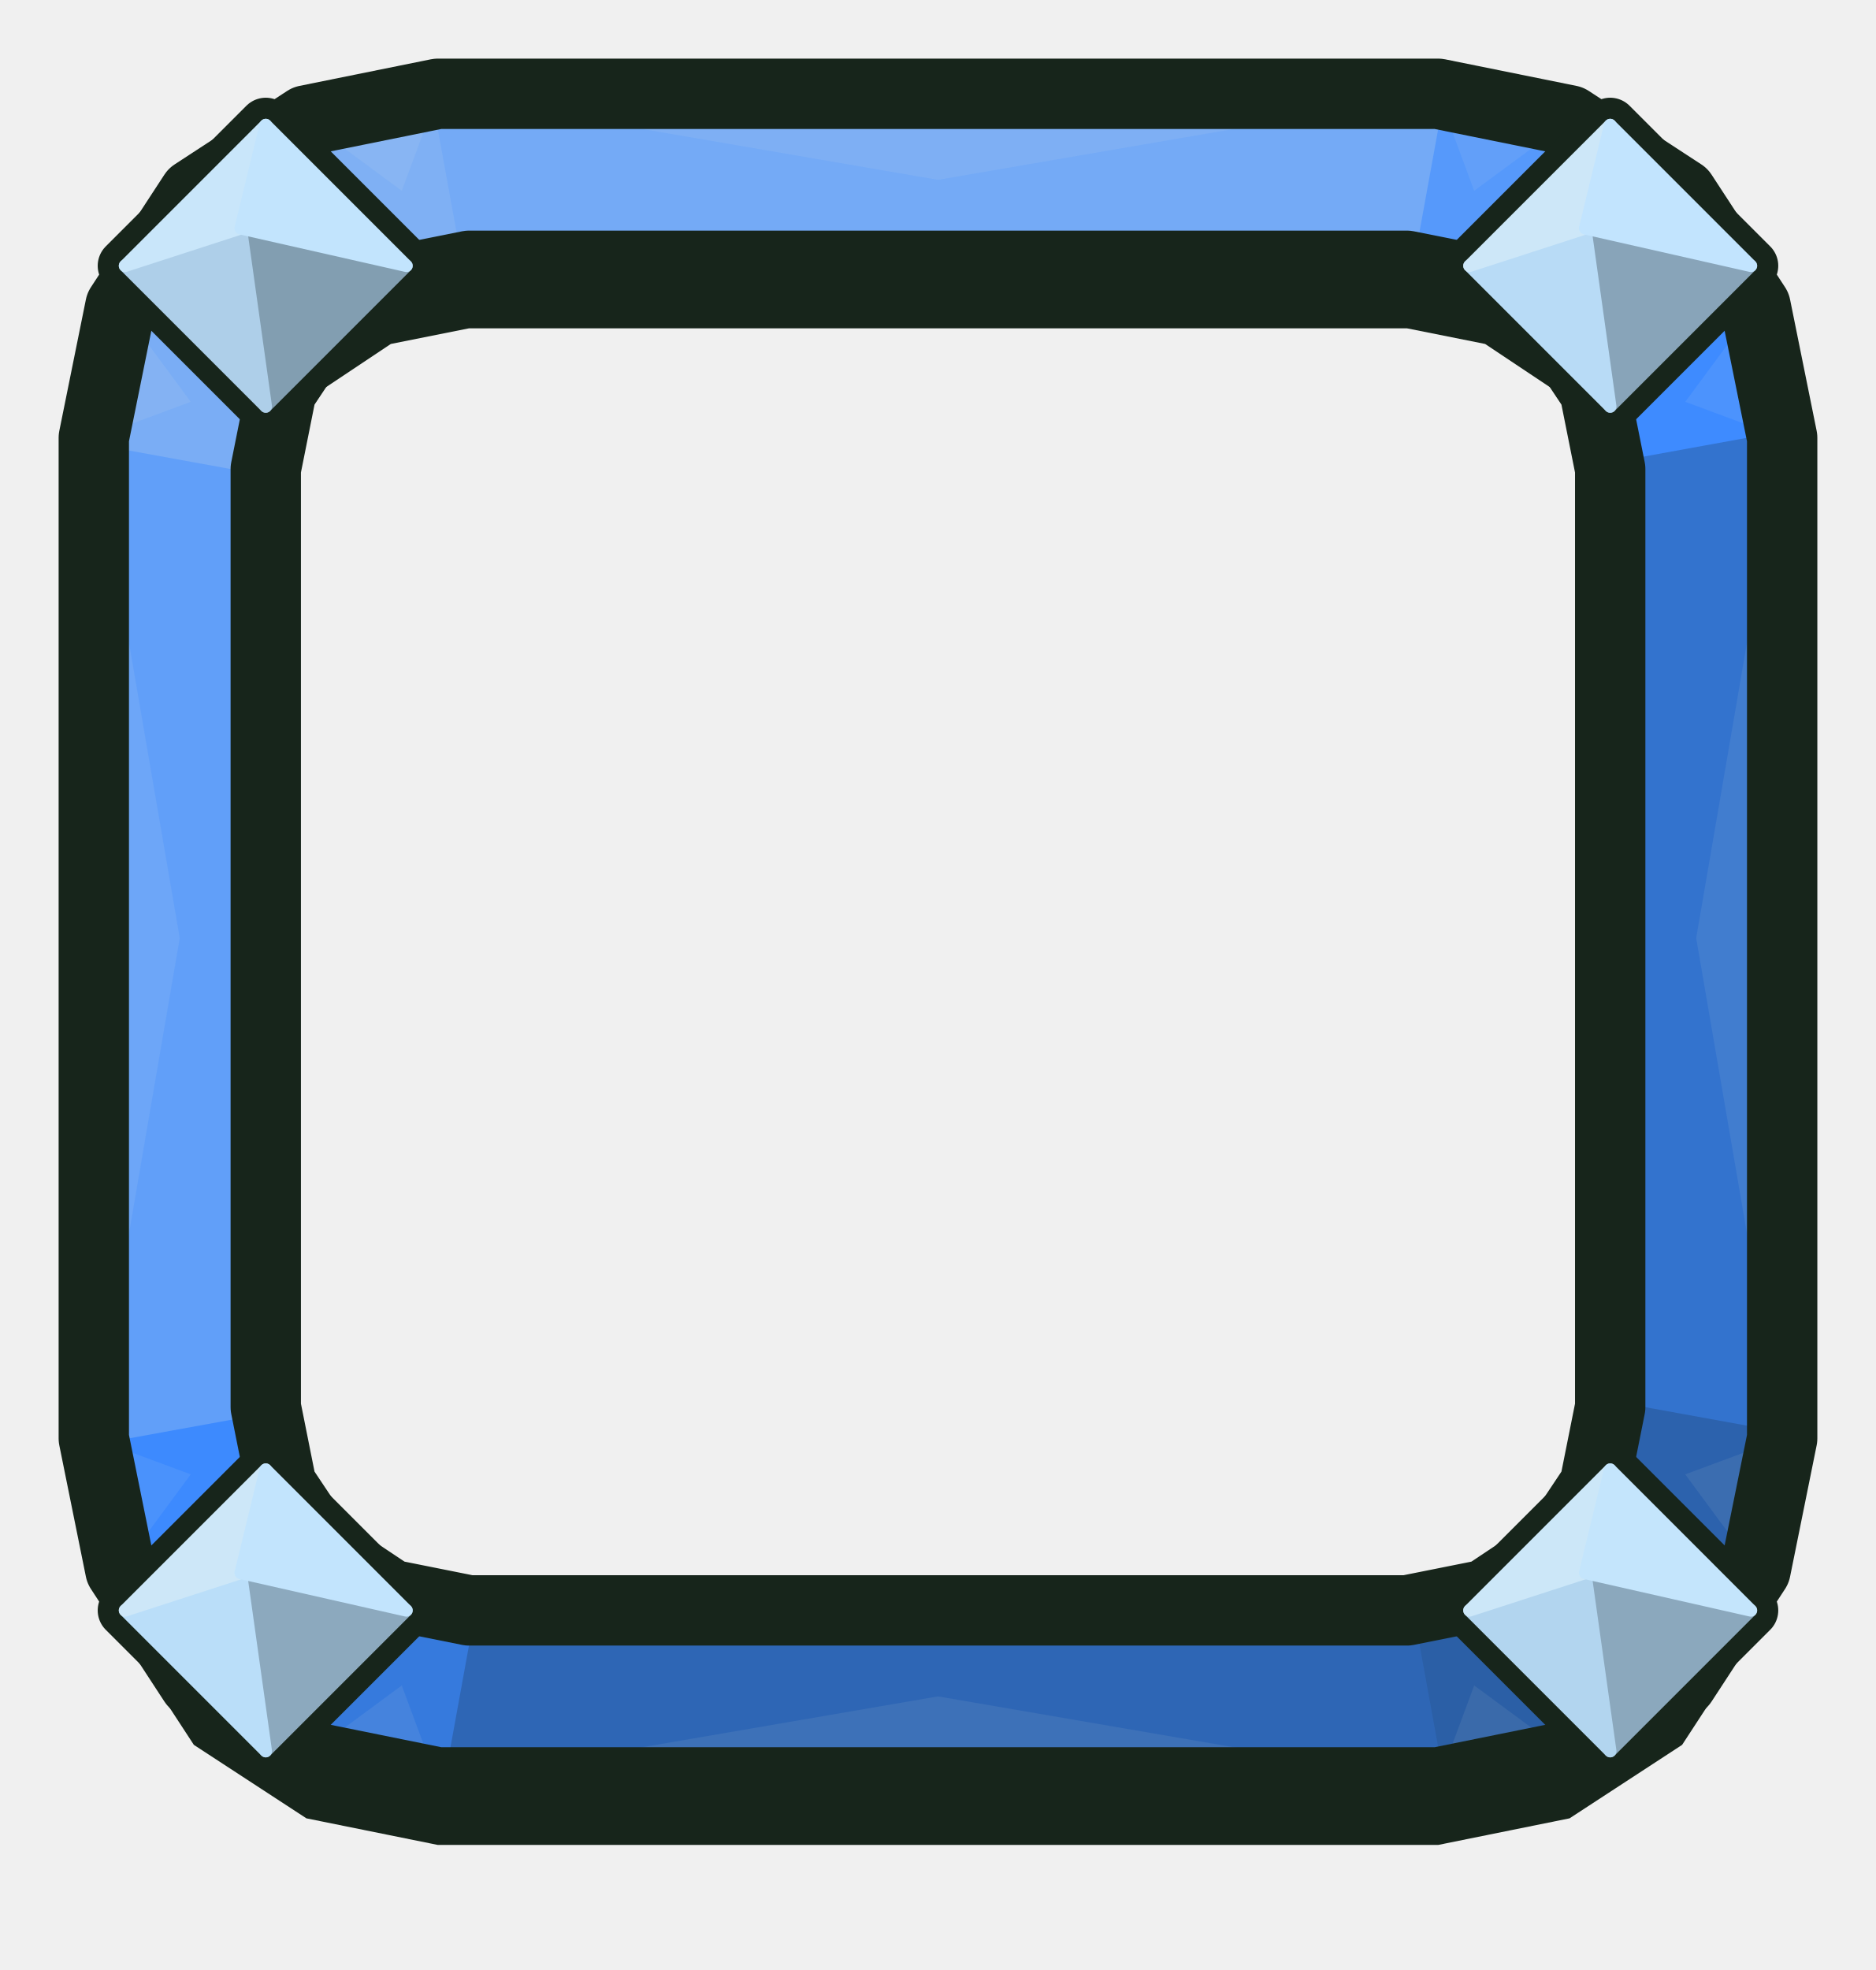
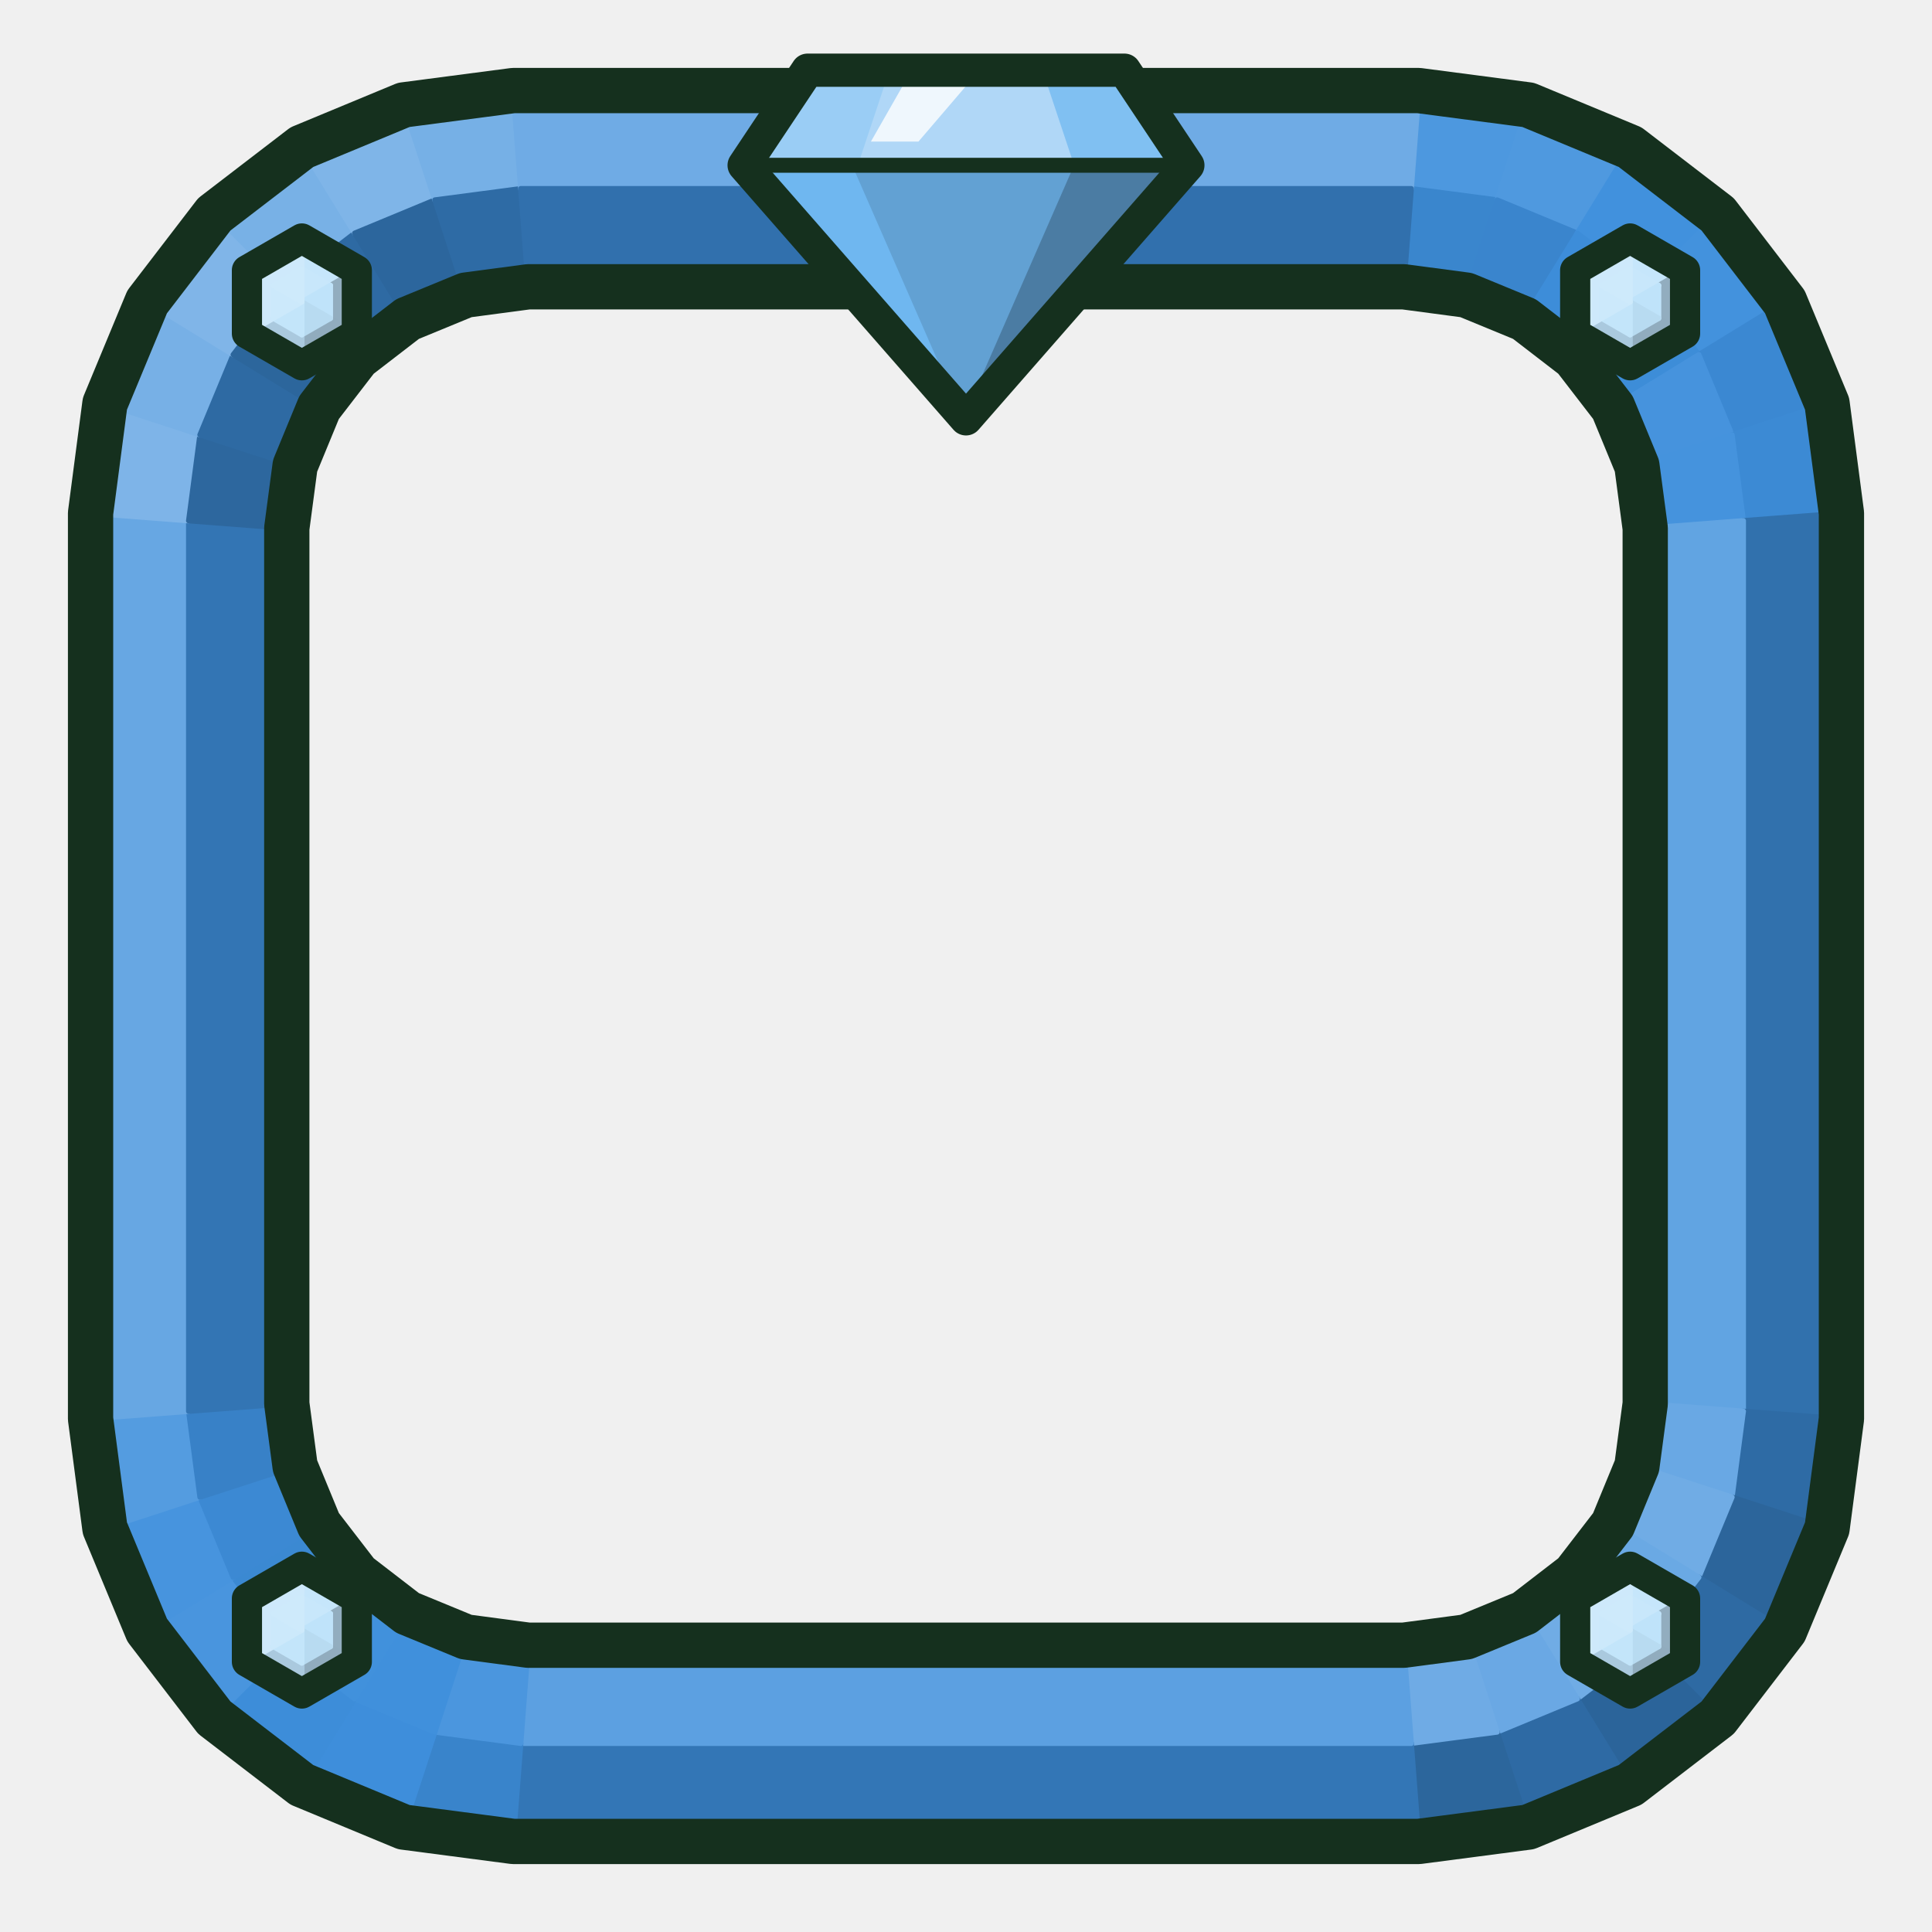
- <svg xmlns="http://www.w3.org/2000/svg" viewBox="0 0 120 126" width="120" height="126">
-   <path d="M92.0,10.0 100.4,11.7 107.6,16.4 112.3,23.6 114.0,32.0 114.0,96.0 112.3,104.4 107.6,111.6 100.4,116.3 92.0,118.0 28.0,118.0 19.6,116.3 12.4,111.6 7.7,104.4 6.0,96.0 6.0,32.0 7.7,23.6 12.4,16.4 19.6,11.7 28.0,10.0Z M90.0,21.0 95.0,22.0 99.2,24.8 102.0,29.0 103.0,34.0 103.0,94.0 102.0,99.0 99.2,103.2 95.0,106.0 90.0,107.0 30.0,107.0 25.0,106.0 20.8,103.2 18.0,99.0 17.0,94.0 17.0,34.0 18.0,29.0 20.8,24.8 25.0,22.0 30.0,21.0Z" fill="#17251B" fill-rule="evenodd" />
-   <polygon points="92.0,6.0 100.4,7.7 95.0,18.0 90.0,17.0" fill="#5699fb" stroke="#5699fb" stroke-width=".8" stroke-linejoin="round" />
-   <polygon points="92.0,6.0 100.4,7.7 94.3,12.2" fill="#6aa4f8" opacity=".6" />
-   <polygon points="100.4,7.7 107.6,12.4 99.2,20.8 95.0,18.0" fill="#4e95fc" stroke="#4e95fc" stroke-width=".8" stroke-linejoin="round" />
-   <polygon points="100.4,7.7 107.6,12.4 100.5,14.7" fill="#63a1f8" opacity=".6" />
-   <polygon points="107.6,12.4 112.3,19.6 102.0,25.0 99.2,20.8" fill="#4690fd" stroke="#4690fd" stroke-width=".8" stroke-linejoin="round" />
-   <polygon points="107.6,12.4 112.3,19.6 105.3,19.5" fill="#5c9cf9" opacity=".6" />
-   <polygon points="112.3,19.6 114.0,28.0 103.0,30.0 102.0,25.0" fill="#3e8bff" stroke="#3e8bff" stroke-width=".8" stroke-linejoin="round" />
-   <polygon points="112.3,19.6 114.0,28.0 107.8,25.7" fill="#5598fb" opacity=".6" />
-   <polygon points="114.0,28.0 114.0,92.0 103.0,90.0 103.0,30.0" fill="#3373ce" stroke="#3373ce" stroke-width=".8" stroke-linejoin="round" />
-   <polygon points="114.0,28.0 114.0,92.0 108.5,60.0" fill="#4b83d0" opacity=".6" />
-   <polygon points="114.0,92.0 112.3,100.4 102.0,95.0 103.0,90.0" fill="#2c62ad" stroke="#2c62ad" stroke-width=".8" stroke-linejoin="round" />
-   <polygon points="114.0,92.0 112.3,100.4 107.8,94.3" fill="#4574b3" opacity=".6" />
-   <polygon points="112.3,100.4 107.6,107.6 99.2,99.2 102.0,95.0" fill="#2c60a9" stroke="#2c60a9" stroke-width=".8" stroke-linejoin="round" />
-   <polygon points="112.3,100.4 107.6,107.6 105.3,100.5" fill="#4572af" opacity=".6" />
-   <polygon points="107.6,107.6 100.4,112.3 95.0,102.0 99.2,99.2" fill="#2b5fa7" stroke="#2b5fa7" stroke-width=".8" stroke-linejoin="round" />
-   <polygon points="107.6,107.6 100.4,112.3 100.5,105.3" fill="#4471ae" opacity=".6" />
-   <polygon points="100.4,112.3 92.0,114.0 90.0,103.0 95.0,102.0" fill="#2b5fa6" stroke="#2b5fa6" stroke-width=".8" stroke-linejoin="round" />
-   <polygon points="100.4,112.3 92.0,114.0 94.3,107.8" fill="#4471ad" opacity=".6" />
-   <polygon points="92.0,114.0 28.0,114.0 30.0,103.0 90.0,103.0" fill="#2e66b5" stroke="#2e66b5" stroke-width=".8" stroke-linejoin="round" />
-   <polygon points="92.0,114.0 28.0,114.0 60.0,108.5" fill="#4778ba" opacity=".6" />
-   <polygon points="28.0,114.0 19.6,112.3 25.0,102.0 30.0,103.0" fill="#367add" stroke="#367add" stroke-width=".8" stroke-linejoin="round" />
-   <polygon points="28.0,114.0 19.6,112.3 25.7,107.8" fill="#4e89dd" opacity=".6" />
-   <polygon points="19.6,112.3 12.4,107.6 20.8,99.2 25.0,102.0" fill="#387fe8" stroke="#387fe8" stroke-width=".8" stroke-linejoin="round" />
-   <polygon points="19.6,112.3 12.4,107.6 19.5,105.3" fill="#508ee7" opacity=".6" />
-   <polygon points="12.4,107.6 7.7,100.4 18.0,95.0 20.8,99.2" fill="#3b85f3" stroke="#3b85f3" stroke-width=".8" stroke-linejoin="round" />
-   <polygon points="12.4,107.6 7.7,100.4 14.7,100.5" fill="#5393f0" opacity=".6" />
-   <polygon points="7.7,100.4 6.0,92.0 17.0,90.0 18.0,95.0" fill="#3d8afe" stroke="#3d8afe" stroke-width=".8" stroke-linejoin="round" />
-   <polygon points="7.7,100.4 6.0,92.0 12.2,94.3" fill="#5497fa" opacity=".6" />
-   <polygon points="6.0,92.0 6.0,28.0 17.0,30.0 17.0,90.0" fill="#619ff9" stroke="#619ff9" stroke-width=".8" stroke-linejoin="round" />
-   <polygon points="6.0,92.0 6.0,28.0 11.5,60.0" fill="#74aaf6" opacity=".6" />
-   <polygon points="6.0,28.0 7.7,19.6 18.0,25.0 17.0,30.0" fill="#7aadf5" stroke="#7aadf5" stroke-width=".8" stroke-linejoin="round" />
-   <polygon points="6.0,28.0 7.7,19.6 12.2,25.7" fill="#8ab6f2" opacity=".6" />
-   <polygon points="7.7,19.6 12.4,12.4 20.8,20.8 18.0,25.0" fill="#7caff4" stroke="#7caff4" stroke-width=".8" stroke-linejoin="round" />
-   <polygon points="7.7,19.6 12.4,12.4 14.7,19.5" fill="#8cb8f1" opacity=".6" />
-   <polygon points="12.4,12.4 19.6,7.7 25.0,18.0 20.8,20.8" fill="#7eb0f4" stroke="#7eb0f4" stroke-width=".8" stroke-linejoin="round" />
-   <polygon points="12.4,12.4 19.6,7.7 19.5,14.7" fill="#8db9f1" opacity=".6" />
-   <polygon points="19.6,7.7 28.0,6.0 30.0,17.0 25.0,18.0" fill="#7fb0f4" stroke="#7fb0f4" stroke-width=".8" stroke-linejoin="round" />
-   <polygon points="19.6,7.7 28.0,6.0 25.7,12.2" fill="#8eb9f1" opacity=".6" />
-   <polygon points="28.0,6.0 92.0,6.0 90.0,17.0 30.0,17.0" fill="#74aaf6" stroke="#74aaf6" stroke-width=".8" stroke-linejoin="round" />
-   <polygon points="28.0,6.0 92.0,6.0 60.0,11.5" fill="#85b3f3" opacity=".6" />
-   <path d="M92.0,6.0 100.4,7.7 107.6,12.4 112.3,19.6 114.0,28.0 114.0,92.0 112.3,100.4 107.6,107.6 100.4,112.3 92.0,114.0 28.0,114.0 19.6,112.3 12.4,107.6 7.7,100.4 6.0,92.0 6.0,28.0 7.7,19.6 12.4,12.4 19.6,7.7 28.0,6.0Z M90.0,17.0 95.0,18.0 99.2,20.8 102.0,25.0 103.0,30.0 103.0,90.0 102.0,95.0 99.2,99.2 95.0,102.0 90.0,103.0 30.0,103.0 25.0,102.0 20.8,99.2 18.0,95.0 17.0,90.0 17.0,30.0 18.0,25.0 20.8,20.8 25.0,18.0 30.0,17.0Z" fill="none" stroke="#17251B" stroke-width="4.5" stroke-linejoin="round" />
-   <g>
-     <polygon points="26.0,17.0 17.0,26.0 8.0,17.0 17.0,8.0" fill="#BFE3FF" stroke="#17251B" stroke-width="3.5" stroke-linejoin="round" />
-     <polygon points="15.4,14.6 26.0,17.0 17.0,26.0" fill="#829eb1" stroke="#829eb1" stroke-width="0.8" stroke-linejoin="round" />
-     <polygon points="15.4,14.6 17.0,26.0 8.0,17.0" fill="#aecfe9" stroke="#aecfe9" stroke-width="0.8" stroke-linejoin="round" />
-     <polygon points="15.4,14.6 8.0,17.0 17.0,8.0" fill="#c9e6fa" stroke="#c9e6fa" stroke-width="0.8" stroke-linejoin="round" />
-     <polygon points="15.4,14.6 17.0,8.0 26.0,17.0" fill="#c2e4fd" stroke="#c2e4fd" stroke-width="0.8" stroke-linejoin="round" />
+ <svg xmlns="http://www.w3.org/2000/svg" width="128" height="128" viewBox="0 0 128 128">
+   <defs>
+     <clipPath id="cadre_rare-c0">
+       <polygon points="20.00,15.80 23.64,17.90 23.64,22.10 20.00,24.20 16.36,22.10 16.36,17.90" />
+     </clipPath>
+     <clipPath id="cadre_rare-c1">
+       <polygon points="108.00,15.80 111.64,17.90 111.64,22.10 108.00,24.20 104.36,22.10 104.36,17.90" />
+     </clipPath>
+     <clipPath id="cadre_rare-c2">
+       <polygon points="20.00,103.80 23.64,105.90 23.64,110.10 20.00,112.20 16.36,110.10 16.36,105.90" />
+     </clipPath>
+     <clipPath id="cadre_rare-c3">
+       <polygon points="108.00,103.80 111.64,105.90 111.64,110.10 108.00,112.20 104.36,110.10 104.36,105.90" />
+     </clipPath>
+   </defs>
+   <polygon points="94.00,6.00 101.25,6.95 99.19,13.25 93.50,12.50" fill="#4d98df" stroke="#4d98df" stroke-width="0.35" stroke-linejoin="round" />
+   <polygon points="93.50,12.50 99.19,13.25 97.14,19.55 93.00,19.00" fill="#3a86cd" stroke="#3a86cd" stroke-width="0.35" stroke-linejoin="round" />
+   <polygon points="101.25,6.95 108.00,9.75 104.50,15.45 99.19,13.25" fill="#4f99df" stroke="#4f99df" stroke-width="0.35" stroke-linejoin="round" />
+   <polygon points="99.19,13.25 104.50,15.45 101.00,21.14 97.14,19.55" fill="#3a85cd" stroke="#3a85cd" stroke-width="0.35" stroke-linejoin="round" />
+   <polygon points="108.00,9.75 113.80,14.20 109.06,18.94 104.50,15.45" fill="#4191dd" stroke="#4191dd" stroke-width="0.35" stroke-linejoin="round" />
+   <polygon points="104.50,15.45 109.06,18.94 104.31,23.69 101.00,21.14" fill="#3d8dd9" stroke="#3d8dd9" stroke-width="0.35" stroke-linejoin="round" />
+   <polygon points="113.80,14.20 118.25,20.00 112.55,23.50 109.06,18.94" fill="#4392dd" stroke="#4392dd" stroke-width="0.35" stroke-linejoin="round" />
+   <polygon points="109.06,18.94 112.55,23.50 106.86,27.00 104.31,23.69" fill="#3d8dd8" stroke="#3d8dd8" stroke-width="0.35" stroke-linejoin="round" />
+   <polygon points="118.25,20.00 121.05,26.75 114.75,28.81 112.55,23.50" fill="#3b88d2" stroke="#3b88d2" stroke-width="0.35" stroke-linejoin="round" />
+   <polygon points="112.55,23.50 114.75,28.81 108.45,30.86 106.86,27.00" fill="#4693dd" stroke="#4693dd" stroke-width="0.35" stroke-linejoin="round" />
+   <polygon points="121.05,26.75 122.00,34.00 115.50,34.50 114.75,28.81" fill="#3c8ad4" stroke="#3c8ad4" stroke-width="0.35" stroke-linejoin="round" />
+   <polygon points="114.75,28.81 115.50,34.50 109.00,35.00 108.45,30.86" fill="#4593dd" stroke="#4593dd" stroke-width="0.35" stroke-linejoin="round" />
+   <polygon points="122.00,34.00 122.00,94.00 115.50,93.50 115.50,34.50" fill="#3171ad" stroke="#3171ad" stroke-width="0.35" stroke-linejoin="round" />
+   <polygon points="115.50,34.50 115.50,93.50 109.00,93.00 109.00,35.00" fill="#61a4e2" stroke="#61a4e2" stroke-width="0.35" stroke-linejoin="round" />
+   <polygon points="122.00,94.00 121.05,101.25 114.75,99.19 115.50,93.50" fill="#2e6ba5" stroke="#2e6ba5" stroke-width="0.35" stroke-linejoin="round" />
+   <polygon points="115.50,93.50 114.75,99.19 108.45,97.14 109.00,93.00" fill="#69a8e4" stroke="#69a8e4" stroke-width="0.35" stroke-linejoin="round" />
+   <polygon points="121.05,101.25 118.25,108.00 112.55,104.50 114.75,99.19" fill="#2c659b" stroke="#2c659b" stroke-width="0.35" stroke-linejoin="round" />
+   <polygon points="114.75,99.19 112.55,104.50 106.86,101.00 108.45,97.14" fill="#70ace5" stroke="#70ace5" stroke-width="0.35" stroke-linejoin="round" />
+   <polygon points="118.25,108.00 113.80,113.80 109.06,109.06 112.55,104.50" fill="#2e6aa3" stroke="#2e6aa3" stroke-width="0.35" stroke-linejoin="round" />
+   <polygon points="112.55,104.50 109.06,109.06 104.31,104.31 106.86,101.00" fill="#6aa9e4" stroke="#6aa9e4" stroke-width="0.35" stroke-linejoin="round" />
+   <polygon points="113.80,113.80 108.00,118.25 104.50,112.55 109.06,109.06" fill="#2b649a" stroke="#2b649a" stroke-width="0.35" stroke-linejoin="round" />
+   <polygon points="109.06,109.06 104.50,112.55 101.00,106.86 104.31,104.31" fill="#70ace5" stroke="#70ace5" stroke-width="0.35" stroke-linejoin="round" />
+   <polygon points="108.00,118.25 101.25,121.05 99.19,114.75 104.50,112.55" fill="#2e6aa4" stroke="#2e6aa4" stroke-width="0.35" stroke-linejoin="round" />
+   <polygon points="104.50,112.55 99.19,114.75 97.14,108.45 101.00,106.86" fill="#6aa8e4" stroke="#6aa8e4" stroke-width="0.35" stroke-linejoin="round" />
+   <polygon points="101.25,121.05 94.00,122.00 93.50,115.50 99.19,114.75" fill="#2c669c" stroke="#2c669c" stroke-width="0.35" stroke-linejoin="round" />
+   <polygon points="99.19,114.75 93.50,115.50 93.00,109.00 97.14,108.45" fill="#6fabe5" stroke="#6fabe5" stroke-width="0.35" stroke-linejoin="round" />
+   <polygon points="94.00,122.00 34.00,122.00 34.50,115.50 93.50,115.50" fill="#3376b6" stroke="#3376b6" stroke-width="0.35" stroke-linejoin="round" />
+   <polygon points="93.50,115.50 34.50,115.50 35.00,109.00 93.00,109.00" fill="#5ca0e1" stroke="#5ca0e1" stroke-width="0.35" stroke-linejoin="round" />
+   <polygon points="34.00,122.00 26.75,121.05 28.81,114.75 34.50,115.50" fill="#3984cb" stroke="#3984cb" stroke-width="0.35" stroke-linejoin="round" />
+   <polygon points="34.50,115.50 28.81,114.75 30.86,108.45 35.00,109.00" fill="#4b96de" stroke="#4b96de" stroke-width="0.35" stroke-linejoin="round" />
+   <polygon points="26.75,121.05 20.00,118.25 23.50,112.55 28.81,114.75" fill="#3e8edb" stroke="#3e8edb" stroke-width="0.35" stroke-linejoin="round" />
+   <polygon points="28.81,114.75 23.50,112.55 27.00,106.86 30.86,108.45" fill="#4090dc" stroke="#4090dc" stroke-width="0.35" stroke-linejoin="round" />
+   <polygon points="20.00,118.25 14.20,113.80 18.94,109.06 23.50,112.55" fill="#3d8dd9" stroke="#3d8dd9" stroke-width="0.35" stroke-linejoin="round" />
+   <polygon points="23.50,112.55 18.94,109.06 23.69,104.31 27.00,106.86" fill="#4191dc" stroke="#4191dc" stroke-width="0.35" stroke-linejoin="round" />
+   <polygon points="14.20,113.80 9.75,108.00 15.45,104.50 18.94,109.06" fill="#4995de" stroke="#4995de" stroke-width="0.35" stroke-linejoin="round" />
+   <polygon points="18.94,109.06 15.45,104.50 21.14,101.00 23.69,104.31" fill="#3b89d2" stroke="#3b89d2" stroke-width="0.35" stroke-linejoin="round" />
+   <polygon points="9.75,108.00 6.95,101.25 13.25,99.19 15.45,104.50" fill="#4794de" stroke="#4794de" stroke-width="0.35" stroke-linejoin="round" />
+   <polygon points="15.45,104.50 13.25,99.19 19.55,97.14 21.14,101.00" fill="#3c89d3" stroke="#3c89d3" stroke-width="0.35" stroke-linejoin="round" />
+   <polygon points="6.95,101.25 6.00,94.00 12.50,93.50 13.25,99.19" fill="#549ce0" stroke="#549ce0" stroke-width="0.35" stroke-linejoin="round" />
+   <polygon points="13.25,99.19 12.50,93.50 19.00,93.00 19.55,97.14" fill="#3881c7" stroke="#3881c7" stroke-width="0.35" stroke-linejoin="round" />
+   <polygon points="6.00,94.00 6.00,34.00 12.50,34.50 12.50,93.50" fill="#67a7e3" stroke="#67a7e3" stroke-width="0.35" stroke-linejoin="round" />
+   <polygon points="12.50,93.50 12.50,34.50 19.00,35.00 19.00,93.00" fill="#3375b4" stroke="#3375b4" stroke-width="0.35" stroke-linejoin="round" />
+   <polygon points="6.00,34.00 6.95,26.75 13.25,28.81 12.50,34.50" fill="#7eb4e8" stroke="#7eb4e8" stroke-width="0.35" stroke-linejoin="round" />
+   <polygon points="12.50,34.50 13.25,28.81 19.55,30.86 19.00,35.00" fill="#2d679e" stroke="#2d679e" stroke-width="0.35" stroke-linejoin="round" />
+   <polygon points="6.95,26.75 9.75,20.00 15.45,23.50 13.25,28.81" fill="#77b0e6" stroke="#77b0e6" stroke-width="0.35" stroke-linejoin="round" />
+   <polygon points="13.25,28.81 15.45,23.50 21.14,27.00 19.55,30.86" fill="#2e6aa3" stroke="#2e6aa3" stroke-width="0.35" stroke-linejoin="round" />
+   <polygon points="9.75,20.00 14.20,14.20 18.94,18.94 15.45,23.50" fill="#80b5e8" stroke="#80b5e8" stroke-width="0.35" stroke-linejoin="round" />
+   <polygon points="15.45,23.50 18.94,18.94 23.69,23.69 21.14,27.00" fill="#2c669c" stroke="#2c669c" stroke-width="0.35" stroke-linejoin="round" />
+   <polygon points="14.20,14.20 20.00,9.75 23.50,15.45 18.94,18.94" fill="#78b1e6" stroke="#78b1e6" stroke-width="0.35" stroke-linejoin="round" />
+   <polygon points="18.94,18.94 23.50,15.45 27.00,21.14 23.69,23.69" fill="#2e6aa3" stroke="#2e6aa3" stroke-width="0.35" stroke-linejoin="round" />
+   <polygon points="20.00,9.75 26.75,6.95 28.81,13.25 23.50,15.45" fill="#7fb5e8" stroke="#7fb5e8" stroke-width="0.35" stroke-linejoin="round" />
+   <polygon points="23.50,15.45 28.81,13.25 30.86,19.55 27.00,21.14" fill="#2c669d" stroke="#2c669d" stroke-width="0.35" stroke-linejoin="round" />
+   <polygon points="26.75,6.95 34.00,6.00 34.50,12.50 28.81,13.25" fill="#76b0e6" stroke="#76b0e6" stroke-width="0.35" stroke-linejoin="round" />
+   <polygon points="28.81,13.25 34.50,12.50 35.00,19.00 30.86,19.55" fill="#2e6ba5" stroke="#2e6ba5" stroke-width="0.35" stroke-linejoin="round" />
+   <polygon points="34.00,6.00 94.00,6.00 93.50,12.50 34.50,12.50" fill="#6fabe5" stroke="#6fabe5" stroke-width="0.35" stroke-linejoin="round" />
+   <polygon points="34.50,12.50 93.50,12.50 93.00,19.00 35.00,19.00" fill="#3170ad" stroke="#3170ad" stroke-width="0.35" stroke-linejoin="round" />
+   <path d="M94.00,6.00 L101.25,6.95 L108.00,9.75 L113.80,14.20 L118.25,20.00 L121.05,26.75 L122.00,34.00 L122.00,94.00 L121.05,101.25 L118.25,108.00 L113.80,113.80 L108.00,118.25 L101.25,121.05 L94.00,122.00 L34.00,122.00 L26.75,121.05 L20.00,118.25 L14.20,113.80 L9.75,108.00 L6.95,101.25 L6.00,94.00 L6.00,34.00 L6.95,26.75 L9.75,20.00 L14.20,14.20 L20.00,9.75 L26.75,6.95 L34.00,6.00 Z M93.00,19.00 L97.14,19.55 L101.00,21.14 L104.31,23.69 L106.86,27.00 L108.45,30.86 L109.00,35.00 L109.00,93.00 L108.45,97.14 L106.86,101.00 L104.31,104.31 L101.00,106.86 L97.14,108.45 L93.00,109.00 L35.00,109.00 L30.86,108.45 L27.00,106.86 L23.69,104.31 L21.14,101.00 L19.55,97.14 L19.00,93.00 L19.00,35.00 L19.55,30.86 L21.14,27.00 L23.69,23.69 L27.00,21.14 L30.86,19.55 L35.00,19.00 Z" fill="none" stroke="#15301E" stroke-width="3" stroke-linejoin="round" />
+   <polygon points="58.75,4.65 69.25,4.65 71.35,10.95 56.65,10.95" fill="#b0d7f7" stroke="#b0d7f7" stroke-width="0.35" stroke-linejoin="round" />
+   <polygon points="53.50,4.65 58.75,4.65 56.65,10.95 49.30,10.95" fill="#9acdf5" stroke="#9acdf5" stroke-width="0.35" stroke-linejoin="round" />
+   <polygon points="69.25,4.65 74.50,4.65 78.70,10.95 71.35,10.95" fill="#80c0f2" stroke="#80c0f2" stroke-width="0.35" stroke-linejoin="round" />
+   <polygon points="49.30,10.95 56.65,10.95 64.00,27.75" fill="#6fb7f0" stroke="#6fb7f0" stroke-width="0.35" stroke-linejoin="round" />
+   <polygon points="56.65,10.95 71.35,10.95 64.00,27.75" fill="#62a1d3" stroke="#62a1d3" stroke-width="0.35" stroke-linejoin="round" />
+   <polygon points="71.35,10.95 78.70,10.95 64.00,27.75" fill="#4b7ca3" stroke="#4b7ca3" stroke-width="0.35" stroke-linejoin="round" />
+   <polygon points="59.80,5.70 64.00,5.70 60.85,9.38 57.70,9.38" fill="#FFFFFF" opacity="0.8" />
+   <polygon points="53.50,4.65 74.50,4.65 78.70,10.95 64.00,27.75 49.30,10.95" fill="none" stroke="#15301E" stroke-width="2.2" stroke-linejoin="round" />
+   <path d="M49.30,10.95 L78.70,10.95" fill="none" stroke="#15301E" stroke-width="0.99" stroke-linecap="round" stroke-linejoin="round" />
+   <polygon points="20.00,15.80 23.64,17.90 23.64,22.10 20.00,24.20 16.36,22.10 16.36,17.90" fill="#BFE3FA" />
+   <g clip-path="url(#cadre_rare-c0)">
+     <polygon points="20.00,15.80 23.64,17.90 21.89,18.91 20.00,17.82" fill="#c6e6fb" stroke="#c6e6fb" stroke-width="0.35" stroke-linejoin="round" />
+     <polygon points="23.64,17.90 23.64,22.10 21.89,21.09 21.89,18.91" fill="#92adbf" stroke="#92adbf" stroke-width="0.35" stroke-linejoin="round" />
+     <polygon points="23.64,22.10 20.00,24.20 20.00,22.18 21.89,21.09" fill="#91acbe" stroke="#91acbe" stroke-width="0.35" stroke-linejoin="round" />
+     <polygon points="20.00,24.20 16.36,22.10 18.11,21.09 20.00,22.18" fill="#aac9de" stroke="#aac9de" stroke-width="0.35" stroke-linejoin="round" />
+     <polygon points="16.36,22.10 16.36,17.90 18.11,18.91 18.11,21.09" fill="#cee9fb" stroke="#cee9fb" stroke-width="0.35" stroke-linejoin="round" />
+     <polygon points="16.36,17.90 20.00,15.80 20.00,17.82 18.11,18.91" fill="#cee9fb" stroke="#cee9fb" stroke-width="0.35" stroke-linejoin="round" />
+     <polygon points="20.00,17.82 21.89,18.91 20.00,20.00" fill="#c8e7fb" stroke="#c8e7fb" stroke-width="0.35" stroke-linejoin="round" />
+     <polygon points="21.89,18.91 21.89,21.09 20.00,20.00" fill="#bfe3fa" stroke="#bfe3fa" stroke-width="0.35" stroke-linejoin="round" />
+     <polygon points="21.89,21.09 20.00,22.18 20.00,20.00" fill="#b8dbf1" stroke="#b8dbf1" stroke-width="0.35" stroke-linejoin="round" />
+     <polygon points="20.00,22.18 18.11,21.09 20.00,20.00" fill="#c3e5fa" stroke="#c3e5fa" stroke-width="0.35" stroke-linejoin="round" />
+     <polygon points="18.11,21.09 18.11,18.91 20.00,20.00" fill="#cce9fb" stroke="#cce9fb" stroke-width="0.35" stroke-linejoin="round" />
+     <polygon points="18.11,18.91 20.00,17.82 20.00,20.00" fill="#ceeafb" stroke="#ceeafb" stroke-width="0.35" stroke-linejoin="round" />
  </g>
-   <g>
-     <polygon points="112.0,17.0 103.0,26.0 94.0,17.0 103.0,8.0" fill="#BFE3FF" stroke="#17251B" stroke-width="3.5" stroke-linejoin="round" />
-     <polygon points="101.4,14.6 112.0,17.0 103.0,26.0" fill="#88a4b9" stroke="#88a4b9" stroke-width="0.8" stroke-linejoin="round" />
-     <polygon points="101.4,14.6 103.0,26.0 94.0,17.0" fill="#b8dbf6" stroke="#b8dbf6" stroke-width="0.8" stroke-linejoin="round" />
-     <polygon points="101.4,14.6 94.0,17.0 103.0,8.0" fill="#cde7f8" stroke="#cde7f8" stroke-width="0.8" stroke-linejoin="round" />
-     <polygon points="101.4,14.6 103.0,8.0 112.0,17.0" fill="#c2e4fe" stroke="#c2e4fe" stroke-width="0.8" stroke-linejoin="round" />
+   <polygon points="20.00,15.80 23.64,17.90 23.64,22.10 20.00,24.20 16.36,22.10 16.36,17.90" fill="none" stroke="#15301E" stroke-width="2" stroke-linejoin="round" />
+   <polygon points="108.00,15.80 111.64,17.90 111.64,22.10 108.00,24.20 104.36,22.10 104.36,17.90" fill="#BFE3FA" />
+   <g clip-path="url(#cadre_rare-c1)">
+     <polygon points="108.00,15.80 111.64,17.90 109.89,18.91 108.00,17.82" fill="#c6e6fb" stroke="#c6e6fb" stroke-width="0.35" stroke-linejoin="round" />
+     <polygon points="111.64,17.90 111.64,22.10 109.89,21.09 109.89,18.91" fill="#92adbf" stroke="#92adbf" stroke-width="0.35" stroke-linejoin="round" />
+     <polygon points="111.64,22.10 108.00,24.20 108.00,22.18 109.89,21.09" fill="#91acbe" stroke="#91acbe" stroke-width="0.35" stroke-linejoin="round" />
+     <polygon points="108.00,24.20 104.36,22.10 106.11,21.09 108.00,22.18" fill="#aac9de" stroke="#aac9de" stroke-width="0.35" stroke-linejoin="round" />
+     <polygon points="104.36,22.10 104.36,17.90 106.11,18.91 106.11,21.09" fill="#cee9fb" stroke="#cee9fb" stroke-width="0.35" stroke-linejoin="round" />
+     <polygon points="104.36,17.90 108.00,15.80 108.00,17.82 106.11,18.91" fill="#cee9fb" stroke="#cee9fb" stroke-width="0.35" stroke-linejoin="round" />
+     <polygon points="108.00,17.82 109.89,18.91 108.00,20.00" fill="#c8e7fb" stroke="#c8e7fb" stroke-width="0.35" stroke-linejoin="round" />
+     <polygon points="109.89,18.91 109.89,21.09 108.00,20.00" fill="#bfe3fa" stroke="#bfe3fa" stroke-width="0.35" stroke-linejoin="round" />
+     <polygon points="109.89,21.09 108.00,22.18 108.00,20.00" fill="#b8dbf1" stroke="#b8dbf1" stroke-width="0.35" stroke-linejoin="round" />
+     <polygon points="108.00,22.18 106.11,21.09 108.00,20.00" fill="#c3e5fa" stroke="#c3e5fa" stroke-width="0.35" stroke-linejoin="round" />
+     <polygon points="106.11,21.09 106.11,18.91 108.00,20.00" fill="#cce9fb" stroke="#cce9fb" stroke-width="0.35" stroke-linejoin="round" />
+     <polygon points="106.11,18.91 108.00,17.82 108.00,20.00" fill="#ceeafb" stroke="#ceeafb" stroke-width="0.35" stroke-linejoin="round" />
  </g>
-   <g>
-     <polygon points="112.0,103.0 103.0,112.0 94.0,103.0 103.0,94.0" fill="#BFE3FF" stroke="#17251B" stroke-width="3.5" stroke-linejoin="round" />
-     <polygon points="101.4,100.6 112.0,103.0 103.0,112.0" fill="#8ba8bd" stroke="#8ba8bd" stroke-width="0.8" stroke-linejoin="round" />
-     <polygon points="101.4,100.6 103.0,112.0 94.0,103.0" fill="#b2d5ef" stroke="#b2d5ef" stroke-width="0.8" stroke-linejoin="round" />
-     <polygon points="101.4,100.6 94.0,103.0 103.0,94.0" fill="#cce7f8" stroke="#cce7f8" stroke-width="0.8" stroke-linejoin="round" />
-     <polygon points="101.4,100.6 103.0,94.0 112.0,103.0" fill="#c4e5fc" stroke="#c4e5fc" stroke-width="0.8" stroke-linejoin="round" />
+   <polygon points="108.00,15.80 111.64,17.90 111.64,22.10 108.00,24.20 104.36,22.10 104.36,17.90" fill="none" stroke="#15301E" stroke-width="2" stroke-linejoin="round" />
+   <polygon points="20.00,103.80 23.64,105.90 23.64,110.10 20.00,112.20 16.36,110.10 16.36,105.90" fill="#BFE3FA" />
+   <g clip-path="url(#cadre_rare-c2)">
+     <polygon points="20.00,103.80 23.64,105.90 21.89,106.91 20.00,105.82" fill="#c6e6fb" stroke="#c6e6fb" stroke-width="0.35" stroke-linejoin="round" />
+     <polygon points="23.64,105.90 23.64,110.10 21.89,109.09 21.89,106.91" fill="#92adbf" stroke="#92adbf" stroke-width="0.35" stroke-linejoin="round" />
+     <polygon points="23.64,110.10 20.00,112.20 20.00,110.18 21.89,109.09" fill="#91acbe" stroke="#91acbe" stroke-width="0.35" stroke-linejoin="round" />
+     <polygon points="20.00,112.20 16.36,110.10 18.11,109.09 20.00,110.18" fill="#aac9de" stroke="#aac9de" stroke-width="0.35" stroke-linejoin="round" />
+     <polygon points="16.36,110.10 16.36,105.90 18.11,106.91 18.11,109.09" fill="#cee9fb" stroke="#cee9fb" stroke-width="0.35" stroke-linejoin="round" />
+     <polygon points="16.36,105.90 20.00,103.80 20.00,105.82 18.11,106.91" fill="#cee9fb" stroke="#cee9fb" stroke-width="0.35" stroke-linejoin="round" />
+     <polygon points="20.00,105.82 21.89,106.91 20.00,108.00" fill="#c8e7fb" stroke="#c8e7fb" stroke-width="0.35" stroke-linejoin="round" />
+     <polygon points="21.89,106.91 21.89,109.09 20.00,108.00" fill="#bfe3fa" stroke="#bfe3fa" stroke-width="0.35" stroke-linejoin="round" />
+     <polygon points="21.89,109.09 20.00,110.18 20.00,108.00" fill="#b8dbf1" stroke="#b8dbf1" stroke-width="0.35" stroke-linejoin="round" />
+     <polygon points="20.00,110.18 18.11,109.09 20.00,108.00" fill="#c3e5fa" stroke="#c3e5fa" stroke-width="0.35" stroke-linejoin="round" />
+     <polygon points="18.11,109.09 18.11,106.91 20.00,108.00" fill="#cce9fb" stroke="#cce9fb" stroke-width="0.35" stroke-linejoin="round" />
+     <polygon points="18.11,106.91 20.00,105.82 20.00,108.00" fill="#ceeafb" stroke="#ceeafb" stroke-width="0.35" stroke-linejoin="round" />
  </g>
-   <g>
-     <polygon points="26.0,103.0 17.0,112.0 8.0,103.0 17.0,94.0" fill="#BFE3FF" stroke="#17251B" stroke-width="3.5" stroke-linejoin="round" />
-     <polygon points="15.4,100.6 26.0,103.0 17.0,112.0" fill="#8ca9be" stroke="#8ca9be" stroke-width="0.8" stroke-linejoin="round" />
-     <polygon points="15.4,100.6 17.0,112.0 8.0,103.0" fill="#badef9" stroke="#badef9" stroke-width="0.8" stroke-linejoin="round" />
-     <polygon points="15.4,100.6 8.0,103.0 17.0,94.0" fill="#cde7f8" stroke="#cde7f8" stroke-width="0.8" stroke-linejoin="round" />
-     <polygon points="15.4,100.6 17.0,94.0 26.0,103.0" fill="#c2e4fd" stroke="#c2e4fd" stroke-width="0.8" stroke-linejoin="round" />
+   <polygon points="20.00,103.80 23.64,105.90 23.64,110.10 20.00,112.20 16.36,110.10 16.36,105.90" fill="none" stroke="#15301E" stroke-width="2" stroke-linejoin="round" />
+   <polygon points="108.00,103.80 111.64,105.90 111.64,110.10 108.00,112.20 104.36,110.10 104.36,105.90" fill="#BFE3FA" />
+   <g clip-path="url(#cadre_rare-c3)">
+     <polygon points="108.00,103.80 111.64,105.90 109.89,106.91 108.00,105.82" fill="#c6e6fb" stroke="#c6e6fb" stroke-width="0.35" stroke-linejoin="round" />
+     <polygon points="111.64,105.90 111.64,110.10 109.89,109.09 109.89,106.91" fill="#92adbf" stroke="#92adbf" stroke-width="0.35" stroke-linejoin="round" />
+     <polygon points="111.64,110.10 108.00,112.20 108.00,110.18 109.89,109.09" fill="#91acbe" stroke="#91acbe" stroke-width="0.35" stroke-linejoin="round" />
+     <polygon points="108.00,112.20 104.36,110.10 106.11,109.09 108.00,110.18" fill="#aac9de" stroke="#aac9de" stroke-width="0.35" stroke-linejoin="round" />
+     <polygon points="104.36,110.10 104.36,105.90 106.11,106.91 106.11,109.09" fill="#cee9fb" stroke="#cee9fb" stroke-width="0.35" stroke-linejoin="round" />
+     <polygon points="104.36,105.90 108.00,103.80 108.00,105.82 106.11,106.91" fill="#cee9fb" stroke="#cee9fb" stroke-width="0.35" stroke-linejoin="round" />
+     <polygon points="108.00,105.82 109.89,106.91 108.00,108.00" fill="#c8e7fb" stroke="#c8e7fb" stroke-width="0.35" stroke-linejoin="round" />
+     <polygon points="109.89,106.91 109.89,109.09 108.00,108.00" fill="#bfe3fa" stroke="#bfe3fa" stroke-width="0.35" stroke-linejoin="round" />
+     <polygon points="109.89,109.09 108.00,110.18 108.00,108.00" fill="#b8dbf1" stroke="#b8dbf1" stroke-width="0.35" stroke-linejoin="round" />
+     <polygon points="108.00,110.18 106.11,109.09 108.00,108.00" fill="#c3e5fa" stroke="#c3e5fa" stroke-width="0.35" stroke-linejoin="round" />
+     <polygon points="106.11,109.09 106.11,106.91 108.00,108.00" fill="#cce9fb" stroke="#cce9fb" stroke-width="0.35" stroke-linejoin="round" />
+     <polygon points="106.11,106.91 108.00,105.82 108.00,108.00" fill="#ceeafb" stroke="#ceeafb" stroke-width="0.35" stroke-linejoin="round" />
  </g>
+   <polygon points="108.00,103.80 111.64,105.90 111.64,110.10 108.00,112.20 104.36,110.10 104.36,105.90" fill="none" stroke="#15301E" stroke-width="2" stroke-linejoin="round" />
</svg>
